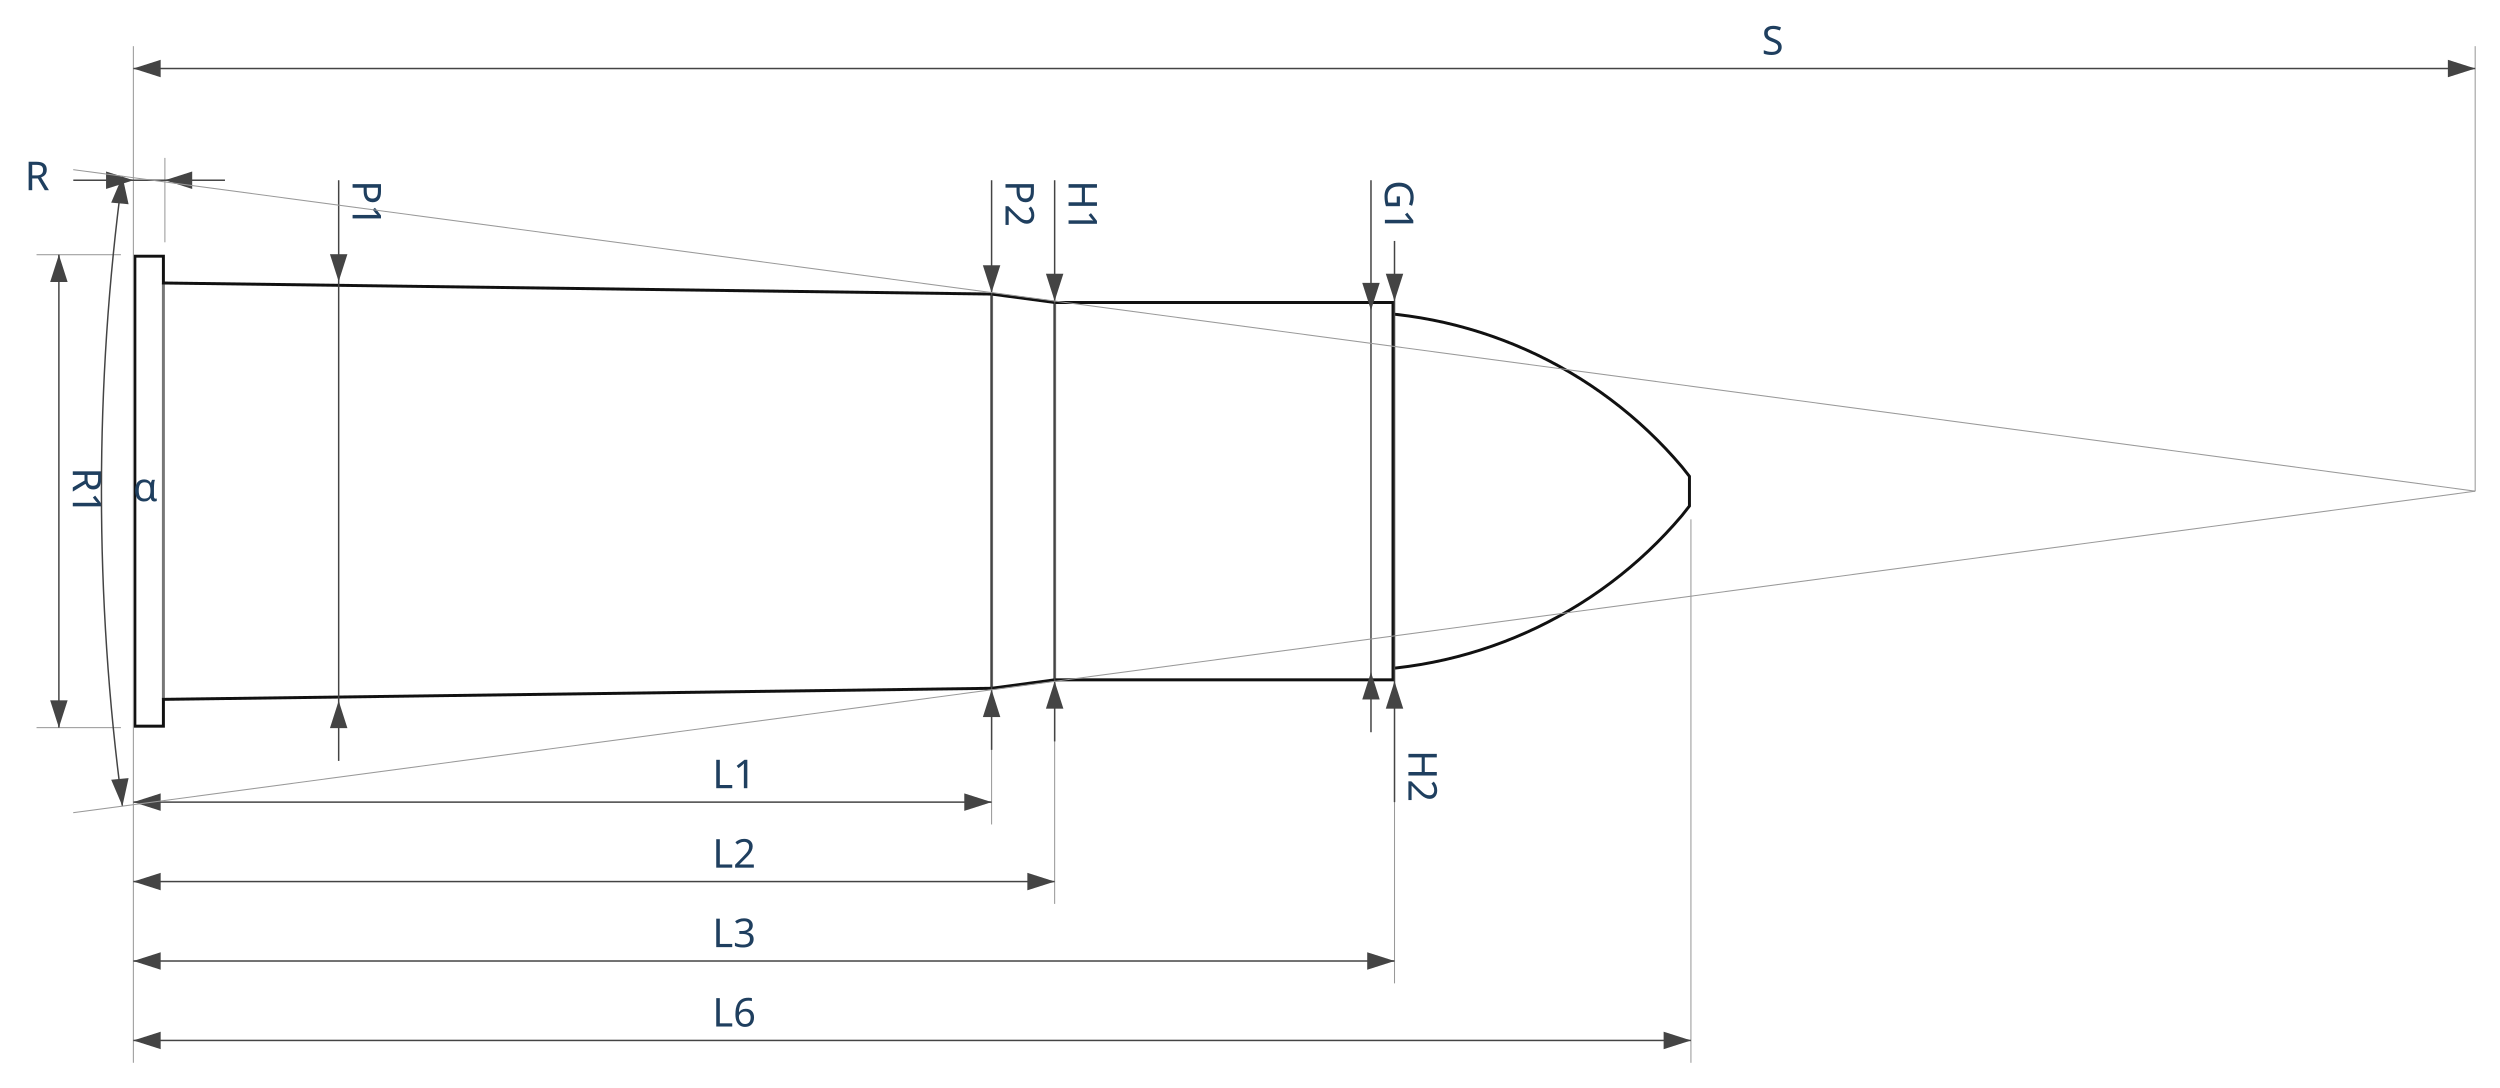
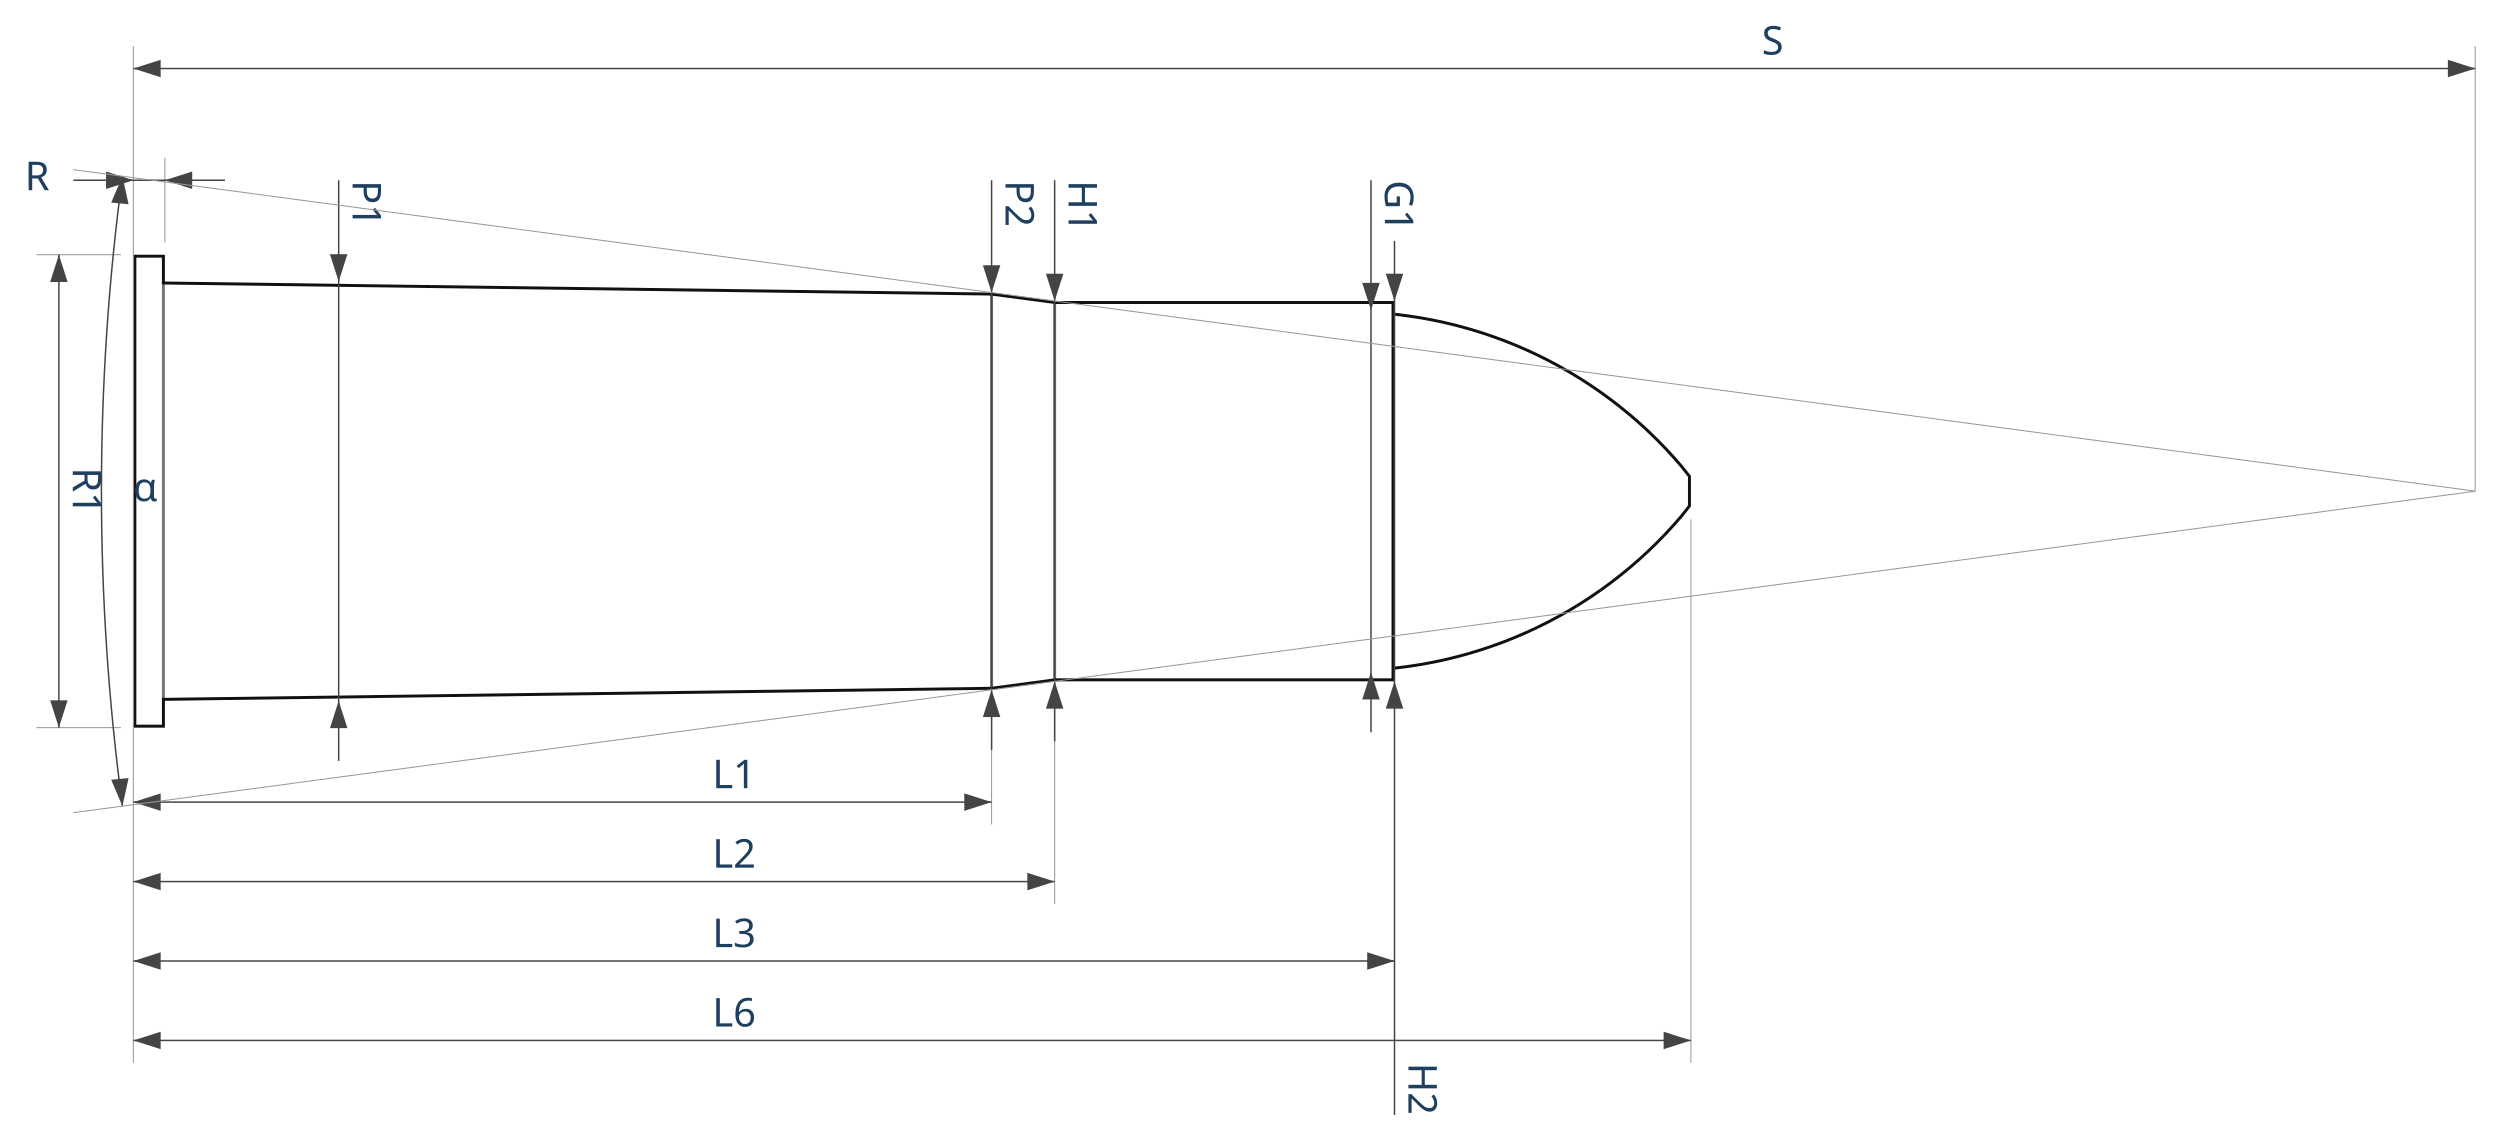
- <svg xmlns="http://www.w3.org/2000/svg" width="402.808" height="175.24" viewBox="0 0 402.808 175.24">
+ <svg xmlns="http://www.w3.org/2000/svg" width="402.808" height="183.64" viewBox="0 0 402.808 183.64">
  <defs>
    <clipPath id="contour-577_sld_snider">
      <path d="M21.488,117.24 L26.568,117.24 L26.568,112.92 L159.768,111.14 L169.928,109.78 L224.688,109.78 L224.688,48.5 L169.928,48.5 L159.768,47.14 L26.568,45.36 L26.568,41.04 L21.488,41.04 Z" />
    </clipPath>
    <clipPath id="bullet-577_sld_snider">
      <path d="M224.688,107.889 L225.03,107.856 L226.999,107.606 L228.96,107.301 L230.912,106.942 L232.853,106.528 L234.782,106.059 L236.697,105.537 L238.597,104.962 L240.479,104.333 L242.344,103.652 L244.188,102.919 L246.011,102.134 L247.812,101.299 L249.588,100.414 L251.339,99.479 L253.063,98.495 L254.759,97.464 L256.426,96.386 L258.061,95.261 L259.664,94.091 L261.234,92.876 L262.769,91.618 L264.269,90.317 L265.731,88.975 L267.155,87.593 L268.54,86.171 L269.884,84.71 L271.187,83.213 L272.448,81.68 L272.448,76.6 L271.187,75.067 L269.884,73.57 L268.54,72.109 L267.155,70.687 L265.731,69.305 L264.269,67.963 L262.769,66.662 L261.234,65.404 L259.664,64.189 L258.061,63.019 L256.426,61.894 L254.759,60.816 L253.063,59.785 L251.339,58.801 L249.588,57.866 L247.812,56.981 L246.011,56.146 L244.188,55.361 L242.344,54.628 L240.479,53.947 L238.597,53.318 L236.697,52.743 L234.782,52.221 L232.853,51.752 L230.912,51.338 L228.96,50.979 L226.999,50.674 L225.03,50.424 L224.688,50.391 Z" />
    </clipPath>
  </defs>
  <g clip-path="url(#contour-577_sld_snider)">
    <line x1="26.328" y1="45.597" x2="26.328" y2="112.683" stroke="#777" stroke-width="0.48" />
    <line x1="159.768" y1="47.382" x2="159.768" y2="110.898" stroke="#777" stroke-width="0.48" />
    <line x1="169.928" y1="48.74" x2="169.928" y2="109.54" stroke="#777" stroke-width="0.48" />
  </g>
  <g clip-path="url(#contour-577_sld_snider)">
    <path d="M21.728,117 L26.328,117 L26.328,112.683 L159.75,110.9 L169.912,109.54 L224.448,109.54 L224.448,48.74 L169.912,48.74 L159.75,47.38 L26.328,45.597 L26.328,41.28 L21.728,41.28 Z" fill="none" stroke="#111" stroke-width="0.48" />
  </g>
  <g clip-path="url(#bullet-577_sld_snider)">
    <path d="M224.688,107.65 L225.003,107.617 L226.965,107.368 L228.92,107.065 L230.865,106.706 L232.8,106.294 L234.722,105.827 L236.631,105.306 L238.524,104.733 L240.4,104.106 L242.258,103.428 L244.096,102.697 L245.913,101.915 L247.708,101.083 L249.478,100.2 L251.223,99.269 L252.942,98.289 L254.632,97.261 L256.292,96.186 L257.922,95.065 L259.52,93.899 L261.085,92.688 L262.615,91.434 L264.109,90.138 L265.566,88.801 L266.986,87.423 L268.366,86.006 L269.706,84.55 L271.004,83.058 L272.208,81.528 L272.208,76.752 L271.004,75.222 L269.706,73.73 L268.366,72.274 L266.986,70.857 L265.566,69.479 L264.109,68.142 L262.615,66.846 L261.085,65.592 L259.52,64.381 L257.922,63.215 L256.292,62.094 L254.632,61.019 L252.942,59.991 L251.223,59.011 L249.478,58.08 L247.708,57.197 L245.913,56.365 L244.096,55.583 L242.258,54.852 L240.4,54.174 L238.524,53.547 L236.631,52.974 L234.722,52.453 L232.8,51.986 L230.865,51.574 L228.92,51.215 L226.965,50.912 L225.003,50.663 L224.688,50.63" fill="none" stroke="#111" stroke-width="0.48" />
  </g>
  <line x1="21.488" y1="7.440" x2="21.488" y2="171.240" stroke="#999" stroke-width="0.168" />
  <line x1="159.768" y1="113.140" x2="159.768" y2="132.840" stroke="#999" stroke-width="0.168" />
  <line x1="21.488" y1="129.240" x2="159.768" y2="129.240" stroke="#444" stroke-width="0.24" />
  <path d="M21.488,129.240 L25.888,127.832 L25.888,130.648 Z" fill="#444" />
  <path d="M159.768,129.240 L155.368,130.648 L155.368,127.832 Z" fill="#444" />
  <text x="118.284" y="127.000" font-size="6.4" text-anchor="middle" fill="#1f3f5f" font-family="sans-serif">L1</text>
  <line x1="169.928" y1="111.780" x2="169.928" y2="145.640" stroke="#999" stroke-width="0.168" />
  <line x1="21.488" y1="142.040" x2="169.928" y2="142.040" stroke="#444" stroke-width="0.24" />
  <path d="M21.488,142.040 L25.888,140.632 L25.888,143.448 Z" fill="#444" />
  <path d="M169.928,142.040 L165.528,143.448 L165.528,140.632 Z" fill="#444" />
  <text x="118.284" y="139.800" font-size="6.4" text-anchor="middle" fill="#1f3f5f" font-family="sans-serif">L2</text>
  <line x1="224.688" y1="111.780" x2="224.688" y2="158.440" stroke="#999" stroke-width="0.168" />
  <line x1="21.488" y1="154.840" x2="224.688" y2="154.840" stroke="#444" stroke-width="0.24" />
  <path d="M21.488,154.840 L25.888,153.432 L25.888,156.248 Z" fill="#444" />
  <path d="M224.688,154.840 L220.288,156.248 L220.288,153.432 Z" fill="#444" />
  <text x="118.284" y="152.600" font-size="6.4" text-anchor="middle" fill="#1f3f5f" font-family="sans-serif">L3</text>
  <line x1="272.448" y1="83.680" x2="272.448" y2="171.240" stroke="#999" stroke-width="0.168" />
  <line x1="21.488" y1="167.640" x2="272.448" y2="167.640" stroke="#444" stroke-width="0.24" />
  <path d="M21.488,167.640 L25.888,166.232 L25.888,169.048 Z" fill="#444" />
  <path d="M272.448,167.640 L268.048,169.048 L268.048,166.232 Z" fill="#444" />
  <text x="118.284" y="165.400" font-size="6.4" text-anchor="middle" fill="#1f3f5f" font-family="sans-serif">L6</text>
  <line x1="398.808" y1="79.140" x2="398.808" y2="7.440" stroke="#999" stroke-width="0.168" />
  <line x1="21.488" y1="11.040" x2="398.808" y2="11.040" stroke="#444" stroke-width="0.24" />
  <path d="M21.488,11.040 L25.888,9.632 L25.888,12.448 Z" fill="#444" />
  <path d="M398.808,11.040 L394.408,12.448 L394.408,9.632 Z" fill="#444" />
  <text x="285.612" y="8.800" font-size="6.4" text-anchor="middle" fill="#1f3f5f" font-family="sans-serif">S</text>
  <line x1="26.568" y1="39.040" x2="26.568" y2="25.440" stroke="#999" stroke-width="0.168" />
  <line x1="11.808" y1="29.040" x2="36.248" y2="29.040" stroke="#444" stroke-width="0.24" />
  <path d="M21.488,29.040 L17.088,30.448 L17.088,27.632 Z" fill="#444" />
  <path d="M26.568,29.040 L30.968,27.632 L30.968,30.448 Z" fill="#444" />
  <text x="7.968" y="30.640" font-size="6.4" text-anchor="end" fill="#1f3f5f" font-family="sans-serif">R</text>
  <line x1="54.568" y1="29.040" x2="54.568" y2="122.600" stroke="#444" stroke-width="0.24" />
  <path d="M54.568,45.360 L53.160,40.960 L55.976,40.960 Z" fill="#444" />
  <path d="M54.568,112.920 L55.976,117.320 L53.160,117.320 Z" fill="#444" />
  <text x="56.808" y="29.040" font-size="6.4" text-anchor="start" fill="#1f3f5f" font-family="sans-serif" transform="rotate(90 56.808 29.040)">P1</text>
  <line x1="159.768" y1="29.040" x2="159.768" y2="120.820" stroke="#444" stroke-width="0.24" />
  <path d="M159.768,47.140 L158.360,42.740 L161.176,42.740 Z" fill="#444" />
  <path d="M159.768,111.140 L161.176,115.540 L158.360,115.540 Z" fill="#444" />
  <text x="162.008" y="29.040" font-size="6.4" text-anchor="start" fill="#1f3f5f" font-family="sans-serif" transform="rotate(90 162.008 29.040)">P2</text>
  <line x1="169.928" y1="29.040" x2="169.928" y2="119.460" stroke="#444" stroke-width="0.24" />
  <path d="M169.928,48.500 L168.520,44.100 L171.336,44.100 Z" fill="#444" />
  <path d="M169.928,109.780 L171.336,114.180 L168.520,114.180 Z" fill="#444" />
  <text x="172.168" y="29.040" font-size="6.4" text-anchor="start" fill="#1f3f5f" font-family="sans-serif" transform="rotate(90 172.168 29.040)">H1</text>
  <line x1="220.897" y1="29.040" x2="220.897" y2="117.980" stroke="#444" stroke-width="0.24" />
  <path d="M220.897,49.980 L219.489,45.580 L222.305,45.580 Z" fill="#444" />
  <path d="M220.897,108.300 L222.305,112.700 L219.489,112.700 Z" fill="#444" />
  <text x="223.137" y="29.040" font-size="6.4" text-anchor="start" fill="#1f3f5f" font-family="sans-serif" transform="rotate(90 223.137 29.040)">G1</text>
-   <line x1="224.688" y1="38.820" x2="224.688" y2="129.240" stroke="#444" stroke-width="0.24" />
+   <line x1="224.688" y1="38.820" x2="224.688" y2="179.640" stroke="#444" stroke-width="0.24" />
  <path d="M224.688,48.500 L223.280,44.100 L226.096,44.100 Z" fill="#444" />
  <path d="M224.688,109.780 L226.096,114.180 L223.280,114.180 Z" fill="#444" />
-   <text x="226.928" y="129.240" font-size="6.4" text-anchor="end" fill="#1f3f5f" font-family="sans-serif" transform="rotate(90 226.928 129.240)">H2</text>
+   <text x="226.928" y="179.640" font-size="6.4" text-anchor="end" fill="#1f3f5f" font-family="sans-serif" transform="rotate(90 226.928 179.640)">H2</text>
  <line x1="19.488" y1="41.040" x2="5.888" y2="41.040" stroke="#999" stroke-width="0.168" />
  <line x1="19.488" y1="117.240" x2="5.888" y2="117.240" stroke="#999" stroke-width="0.168" />
  <line x1="9.488" y1="41.040" x2="9.488" y2="117.240" stroke="#444" stroke-width="0.24" />
  <path d="M9.488,41.040 L10.896,45.440 L8.080,45.440 Z" fill="#444" />
  <path d="M9.488,117.240 L8.080,112.840 L10.896,112.840 Z" fill="#444" />
  <text x="11.728" y="79.140" font-size="6.4" text-anchor="middle" fill="#1f3f5f" font-family="sans-serif" transform="rotate(90 11.728 79.140)">R1</text>
  <path d="M19.725,28.398 A382.464,382.464 0 0 0 19.725,129.882" fill="none" stroke="#444" stroke-width="0.24" />
  <path d="M19.725,28.398 L20.718,32.910 L17.914,32.648 Z" fill="#444" />
  <path d="M19.725,129.882 L17.914,125.632 L20.718,125.370 Z" fill="#444" />
  <line x1="398.808" y1="79.140" x2="11.796" y2="27.336" stroke="#999" stroke-width="0.168" />
  <line x1="398.808" y1="79.140" x2="11.796" y2="130.944" stroke="#999" stroke-width="0.168" />
  <text x="23.384" y="80.740" font-size="6.4" text-anchor="middle" fill="#1f3f5f" font-family="sans-serif">α</text>
</svg>
